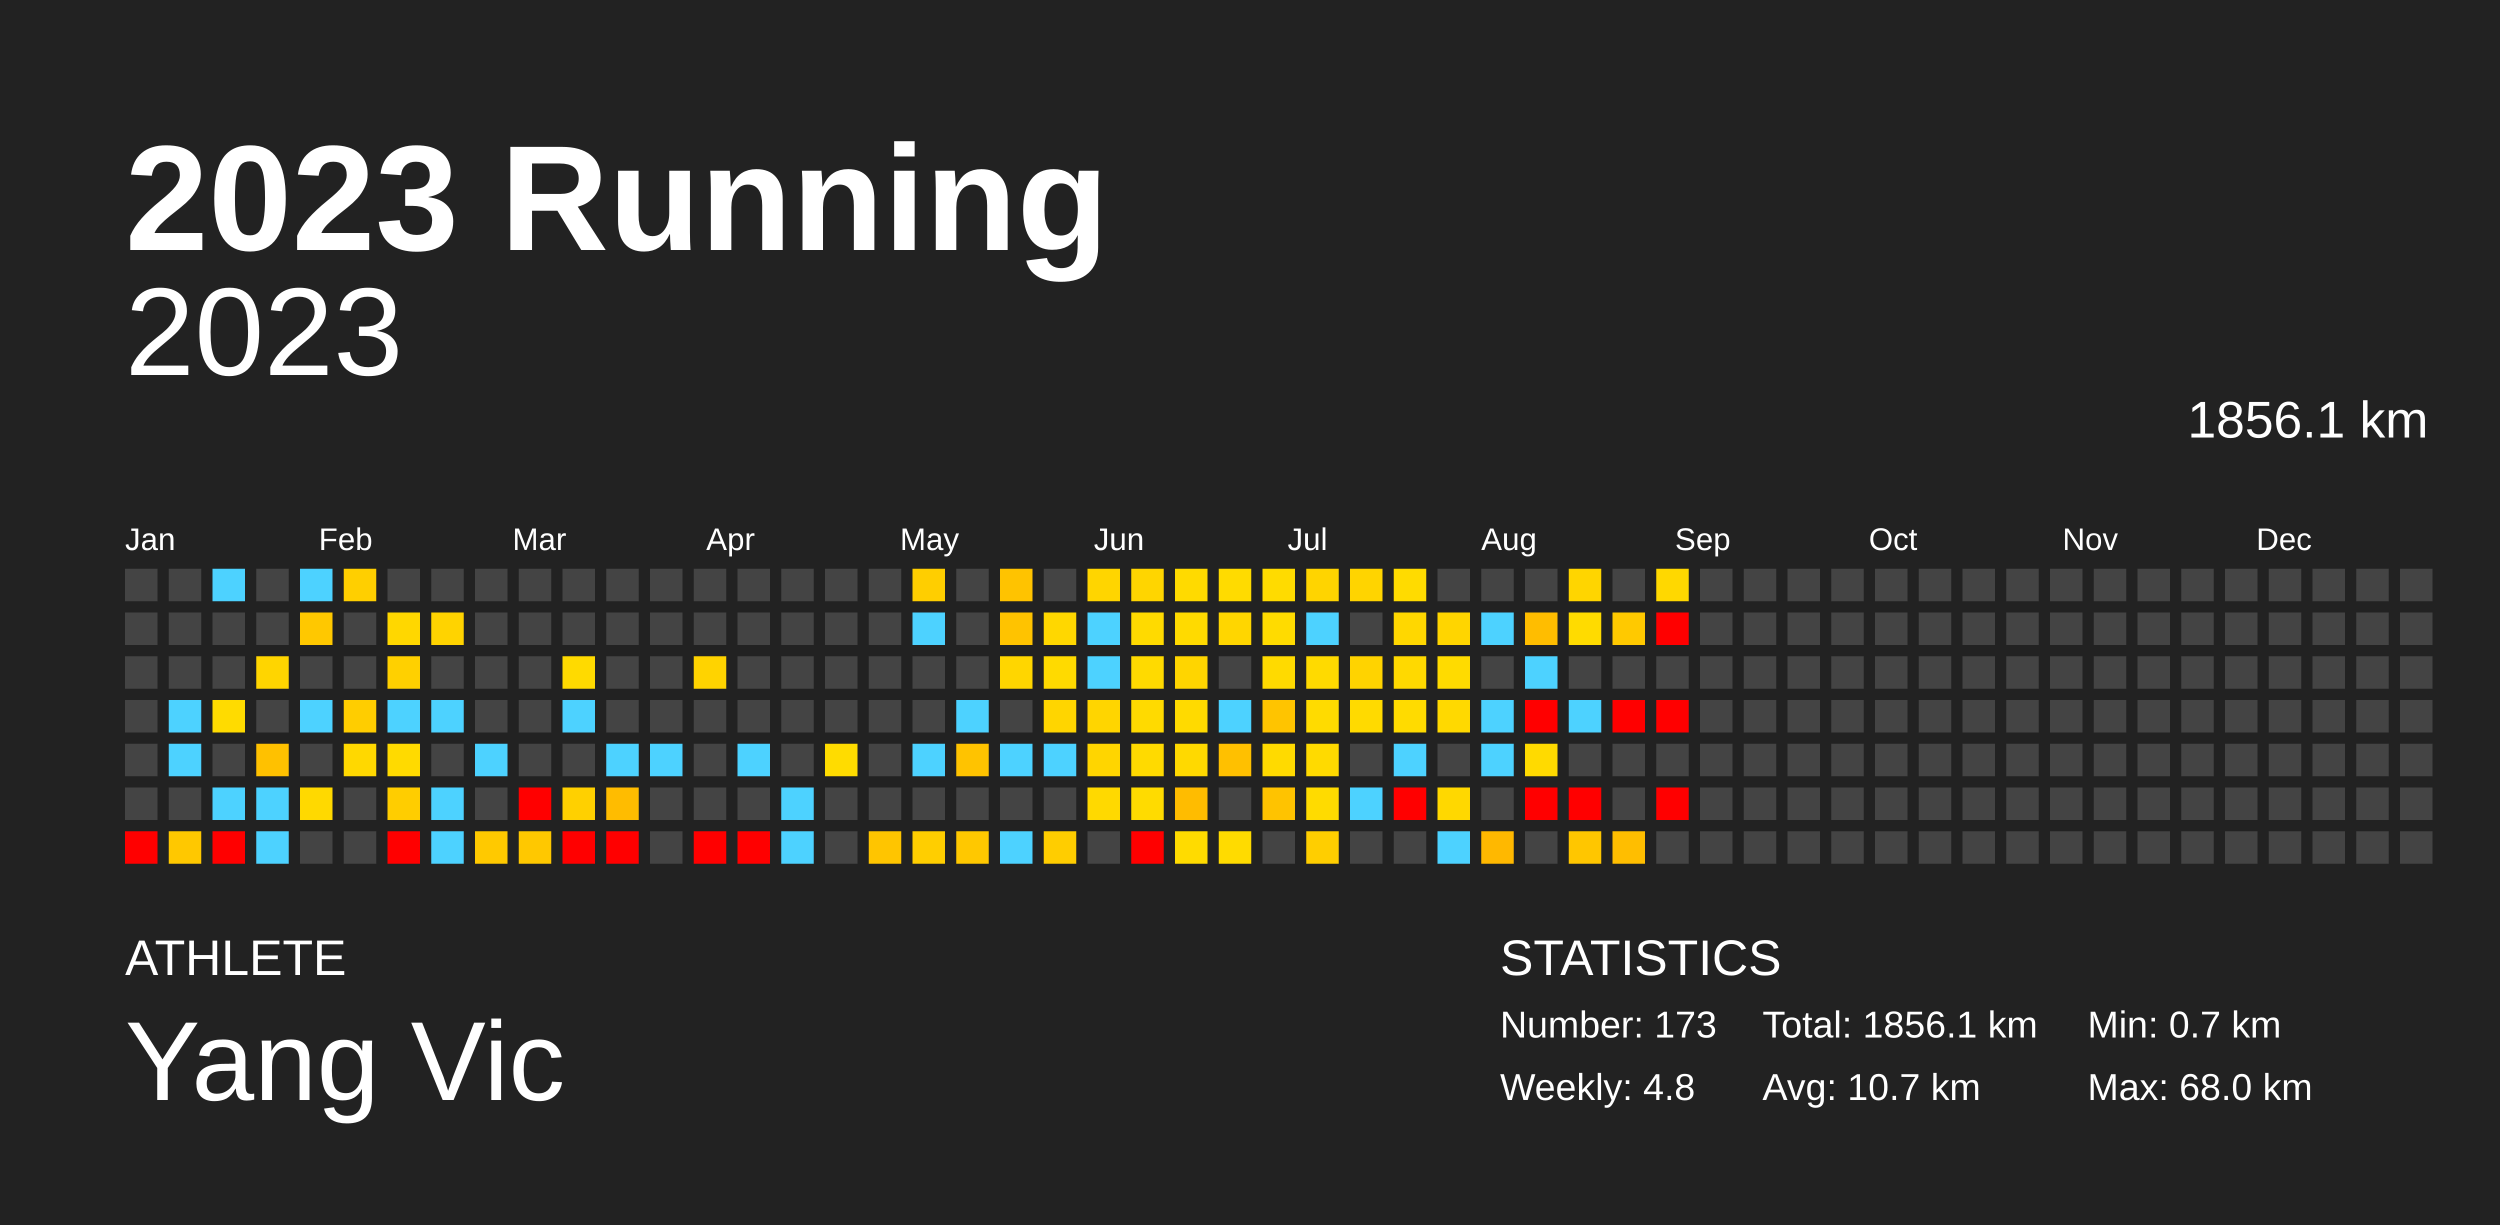
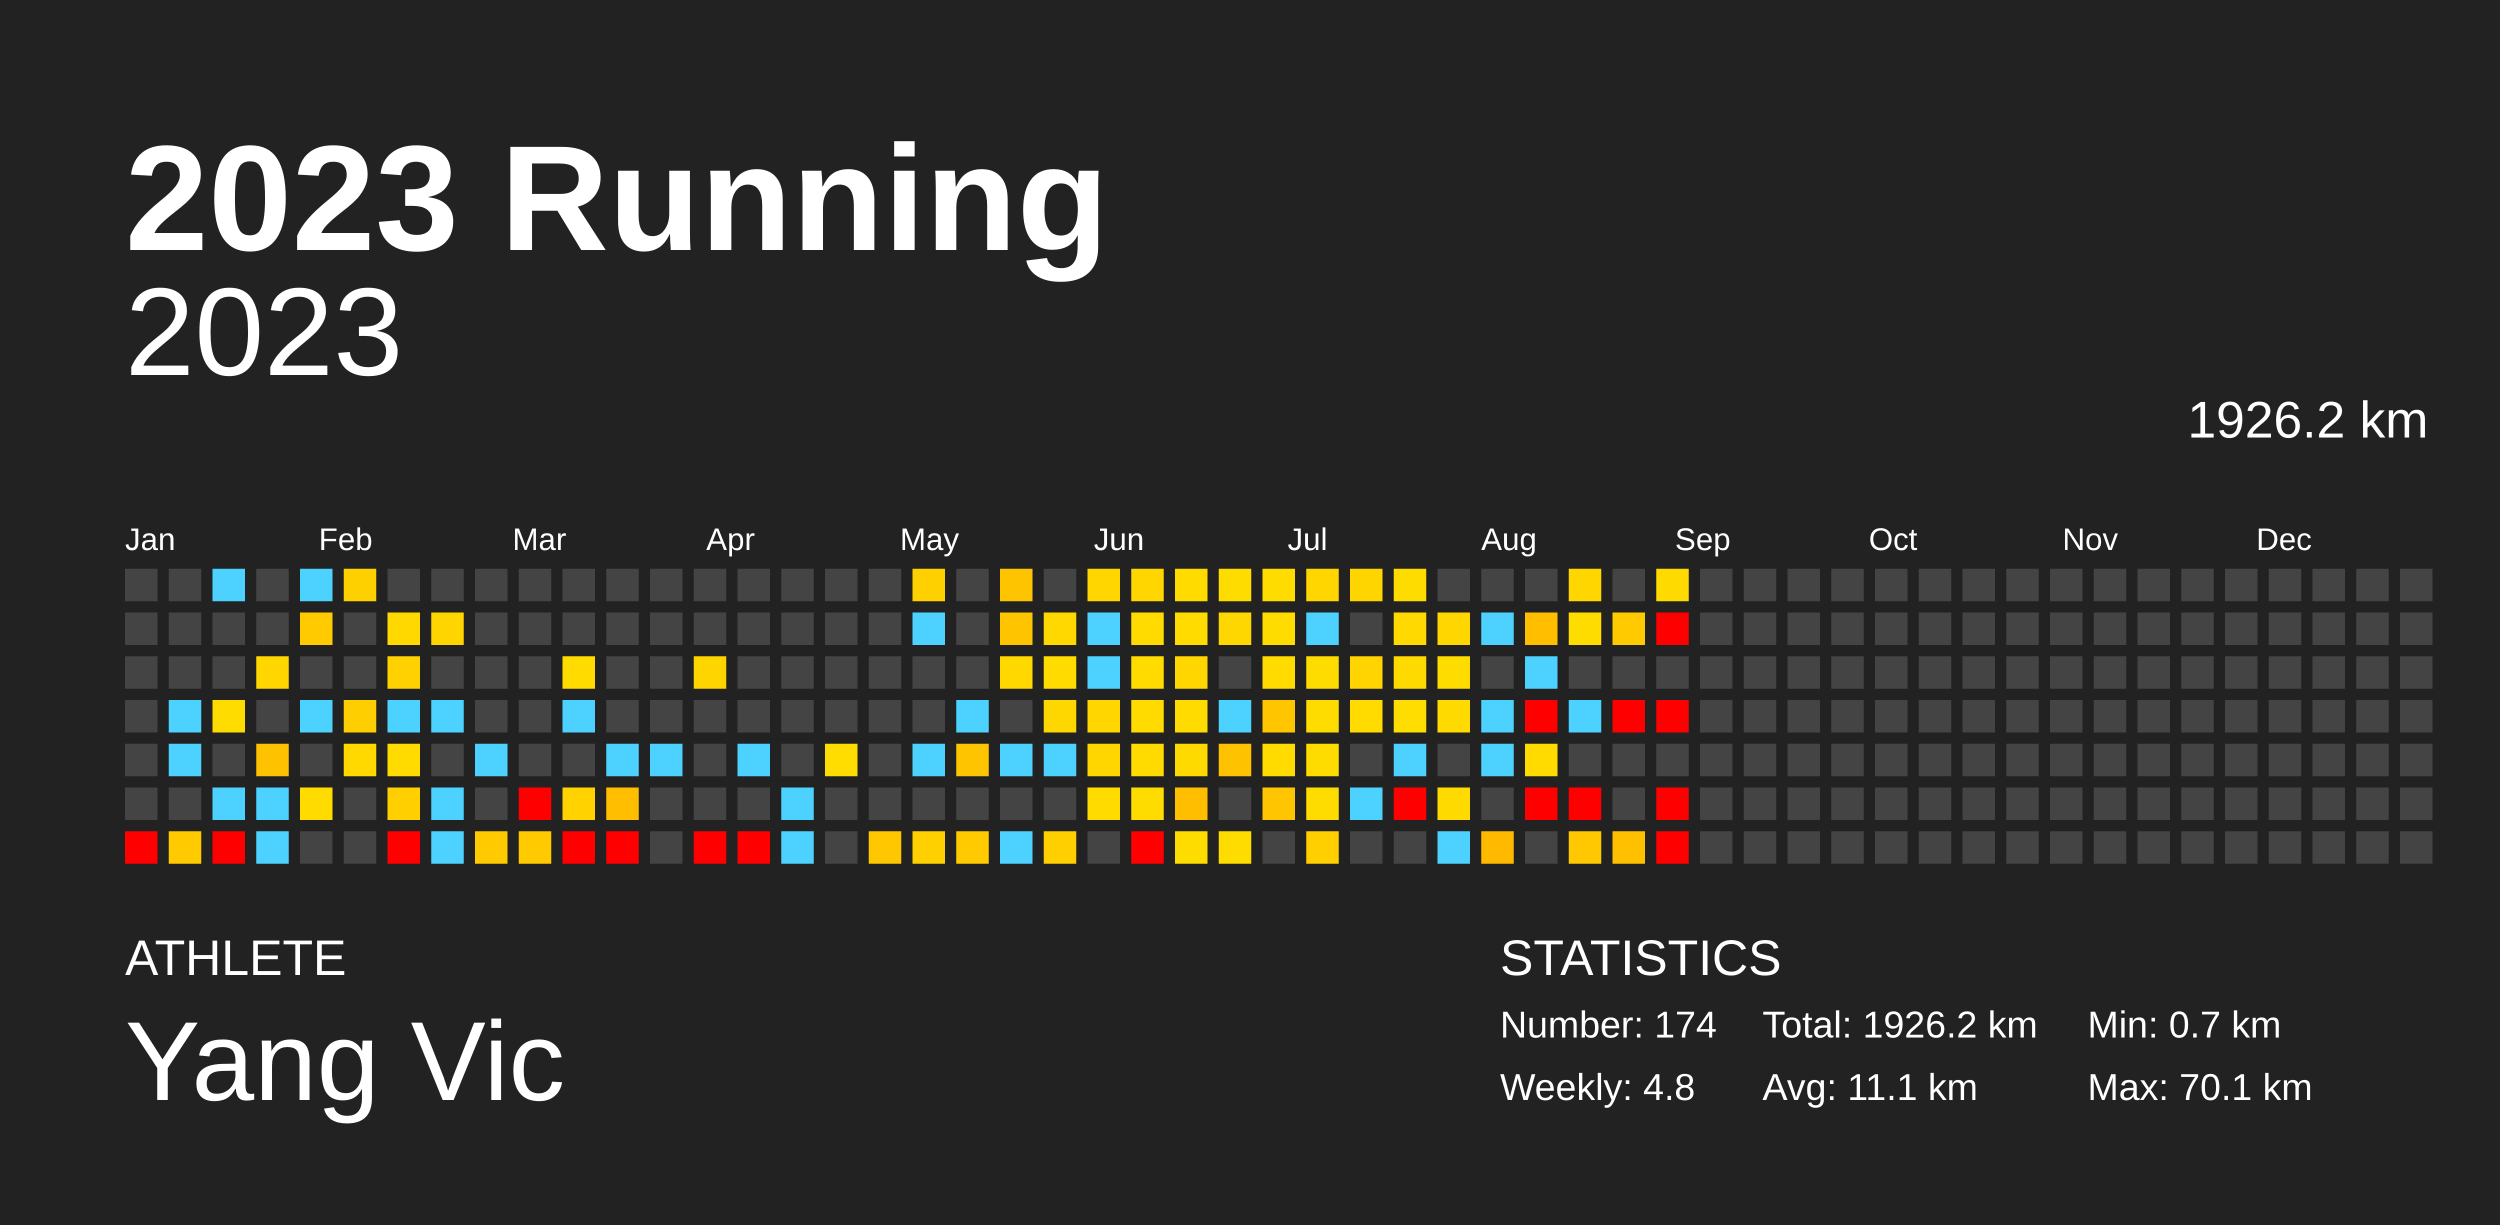
<svg xmlns="http://www.w3.org/2000/svg" baseProfile="full" height="98mm" version="1.1" viewBox="0,0,200,98" width="200mm">
  <defs />
  <rect fill="#222222" height="98" width="200" x="0" y="0" />
  <text fill="#FFFFFF" style="font-size:12px; font-family:Arial; font-weight:bold;" x="10" y="20">2023 Running</text>
  <text fill="#FFFFFF" style="font-size:4px; font-family:Arial" x="10" y="78">ATHLETE</text>
  <text fill="#FFFFFF" style="font-size:9px; font-family:Arial" x="10" y="88">Yang Vic</text>
  <text fill="#FFFFFF" style="font-size:4px; font-family:Arial" x="120" y="78">STATISTICS</text>
-   <text fill="#FFFFFF" style="font-size:3px; font-family:Arial" x="120" y="83">Number: 173</text>
+   <text fill="#FFFFFF" style="font-size:3px; font-family:Arial" x="120" y="83">Number: 174</text>
  <text fill="#FFFFFF" style="font-size:3px; font-family:Arial" x="120" y="88">Weekly: 4.8</text>
-   <text fill="#FFFFFF" style="font-size:3px; font-family:Arial" x="141" y="83">Total: 1856.1 km</text>
-   <text fill="#FFFFFF" style="font-size:3px; font-family:Arial" x="141" y="88">Avg: 10.7 km</text>
+   <text fill="#FFFFFF" style="font-size:3px; font-family:Arial" x="141" y="83">Total: 1926.2 km</text>
+   <text fill="#FFFFFF" style="font-size:3px; font-family:Arial" x="141" y="88">Avg: 11.1 km</text>
  <text fill="#FFFFFF" style="font-size:3px; font-family:Arial" x="167" y="83">Min: 0.7 km</text>
-   <text fill="#FFFFFF" style="font-size:3px; font-family:Arial" x="167" y="88">Max: 68.0 km</text>
+   <text fill="#FFFFFF" style="font-size:3px; font-family:Arial" x="167" y="88">Max: 70.1 km</text>
  <text alignment-baseline="hanging" fill="#FFFFFF" style="font-size:10.0px; font-family:Arial;" x="10" y="30">2023</text>
-   <text alignment-baseline="hanging" fill="#FFFFFF" style="font-size:4.125px; font-family:Arial;" x="175" y="35">1856.1 km</text>
+   <text alignment-baseline="hanging" fill="#FFFFFF" style="font-size:4.125px; font-family:Arial;" x="175" y="35">1926.2 km</text>
  <text fill="#FFFFFF" style="font-size:2.5px; font-family:Arial" x="10.0" y="44">Jan</text>
  <text fill="#FFFFFF" style="font-size:2.5px; font-family:Arial" x="25.5" y="44">Feb</text>
  <text fill="#FFFFFF" style="font-size:2.5px; font-family:Arial" x="41.0" y="44">Mar</text>
  <text fill="#FFFFFF" style="font-size:2.5px; font-family:Arial" x="56.5" y="44">Apr</text>
  <text fill="#FFFFFF" style="font-size:2.5px; font-family:Arial" x="72.0" y="44">May</text>
  <text fill="#FFFFFF" style="font-size:2.5px; font-family:Arial" x="87.5" y="44">Jun</text>
  <text fill="#FFFFFF" style="font-size:2.5px; font-family:Arial" x="103.0" y="44">Jul</text>
  <text fill="#FFFFFF" style="font-size:2.5px; font-family:Arial" x="118.5" y="44">Aug</text>
  <text fill="#FFFFFF" style="font-size:2.5px; font-family:Arial" x="134.0" y="44">Sep</text>
  <text fill="#FFFFFF" style="font-size:2.5px; font-family:Arial" x="149.5" y="44">Oct</text>
  <text fill="#FFFFFF" style="font-size:2.5px; font-family:Arial" x="165.0" y="44">Nov</text>
  <text fill="#FFFFFF" style="font-size:2.5px; font-family:Arial" x="180.5" y="44">Dec</text>
  <rect fill="#444444" height="2.6" width="2.6" x="10.0" y="45.5" />
  <rect fill="#444444" height="2.6" width="2.6" x="10.0" y="49.0" />
  <rect fill="#444444" height="2.6" width="2.6" x="10.0" y="52.5" />
  <rect fill="#444444" height="2.6" width="2.6" x="10.0" y="56.0" />
  <rect fill="#444444" height="2.6" width="2.6" x="10.0" y="59.5" />
  <rect fill="#444444" height="2.6" width="2.6" x="10.0" y="63.0" />
  <rect fill="red" height="2.6" width="2.6" x="10.0" y="66.5" />
  <rect fill="#444444" height="2.6" width="2.6" x="13.5" y="45.5" />
  <rect fill="#444444" height="2.6" width="2.6" x="13.5" y="49.0" />
  <rect fill="#444444" height="2.6" width="2.6" x="13.5" y="52.5" />
  <rect fill="#4dd2ff" height="2.6" width="2.6" x="13.5" y="56.0" />
  <rect fill="#4dd2ff" height="2.6" width="2.6" x="13.5" y="59.5" />
  <rect fill="#444444" height="2.6" width="2.6" x="13.5" y="63.0" />
-   <rect fill="#ffc800" height="2.6" width="2.6" x="13.5" y="66.5" />
+   <rect fill="#ffca00" height="2.6" width="2.6" x="13.5" y="66.5" />
  <rect fill="#4dd2ff" height="2.6" width="2.6" x="17.0" y="45.5" />
  <rect fill="#444444" height="2.6" width="2.6" x="17.0" y="49.0" />
  <rect fill="#444444" height="2.6" width="2.6" x="17.0" y="52.5" />
-   <rect fill="#ffdb00" height="2.6" width="2.6" x="17.0" y="56.0" />
+   <rect fill="#ffdc00" height="2.6" width="2.6" x="17.0" y="56.0" />
  <rect fill="#444444" height="2.6" width="2.6" x="17.0" y="59.5" />
  <rect fill="#4dd2ff" height="2.6" width="2.6" x="17.0" y="63.0" />
  <rect fill="red" height="2.6" width="2.6" x="17.0" y="66.5" />
  <rect fill="#444444" height="2.6" width="2.6" x="20.5" y="45.5" />
  <rect fill="#444444" height="2.6" width="2.6" x="20.5" y="49.0" />
-   <rect fill="#ffd500" height="2.6" width="2.6" x="20.5" y="52.5" />
+   <rect fill="#ffd600" height="2.6" width="2.6" x="20.5" y="52.5" />
  <rect fill="#444444" height="2.6" width="2.6" x="20.5" y="56.0" />
-   <rect fill="#ffc100" height="2.6" width="2.6" x="20.5" y="59.5" />
+   <rect fill="#ffc200" height="2.6" width="2.6" x="20.5" y="59.5" />
  <rect fill="#4dd2ff" height="2.6" width="2.6" x="20.5" y="63.0" />
  <rect fill="#4dd2ff" height="2.6" width="2.6" x="20.5" y="66.5" />
  <rect fill="#4dd2ff" height="2.6" width="2.6" x="24.0" y="45.5" />
-   <rect fill="#ffc800" height="2.6" width="2.6" x="24.0" y="49.0" />
+   <rect fill="#ffca00" height="2.6" width="2.6" x="24.0" y="49.0" />
  <rect fill="#444444" height="2.6" width="2.6" x="24.0" y="52.5" />
  <rect fill="#4dd2ff" height="2.6" width="2.6" x="24.0" y="56.0" />
  <rect fill="#444444" height="2.6" width="2.6" x="24.0" y="59.5" />
-   <rect fill="#ffd900" height="2.6" width="2.6" x="24.0" y="63.0" />
+   <rect fill="#ffdb00" height="2.6" width="2.6" x="24.0" y="63.0" />
  <rect fill="#444444" height="2.6" width="2.6" x="24.0" y="66.5" />
-   <rect fill="#ffcf00" height="2.6" width="2.6" x="27.5" y="45.5" />
+   <rect fill="#ffd000" height="2.6" width="2.6" x="27.5" y="45.5" />
  <rect fill="#444444" height="2.6" width="2.6" x="27.5" y="49.0" />
  <rect fill="#444444" height="2.6" width="2.6" x="27.5" y="52.5" />
-   <rect fill="#ffcd00" height="2.6" width="2.6" x="27.5" y="56.0" />
-   <rect fill="#ffd800" height="2.6" width="2.6" x="27.5" y="59.5" />
+   <rect fill="#ffce00" height="2.6" width="2.6" x="27.5" y="56.0" />
+   <rect fill="#ffd900" height="2.6" width="2.6" x="27.5" y="59.5" />
  <rect fill="#444444" height="2.6" width="2.6" x="27.5" y="63.0" />
  <rect fill="#444444" height="2.6" width="2.6" x="27.5" y="66.5" />
  <rect fill="#444444" height="2.6" width="2.6" x="31.0" y="45.5" />
-   <rect fill="#ffd700" height="2.6" width="2.6" x="31.0" y="49.0" />
-   <rect fill="#ffd000" height="2.6" width="2.6" x="31.0" y="52.5" />
+   <rect fill="#ffd800" height="2.6" width="2.6" x="31.0" y="49.0" />
+   <rect fill="#ffd100" height="2.6" width="2.6" x="31.0" y="52.5" />
  <rect fill="#4dd2ff" height="2.6" width="2.6" x="31.0" y="56.0" />
-   <rect fill="#ffda00" height="2.6" width="2.6" x="31.0" y="59.5" />
-   <rect fill="#ffcd00" height="2.6" width="2.6" x="31.0" y="63.0" />
+   <rect fill="#ffdb00" height="2.6" width="2.6" x="31.0" y="59.5" />
+   <rect fill="#ffcf00" height="2.6" width="2.6" x="31.0" y="63.0" />
  <rect fill="red" height="2.6" width="2.6" x="31.0" y="66.5" />
  <rect fill="#444444" height="2.6" width="2.6" x="34.5" y="45.5" />
-   <rect fill="#ffd300" height="2.6" width="2.6" x="34.5" y="49.0" />
+   <rect fill="#ffd500" height="2.6" width="2.6" x="34.5" y="49.0" />
  <rect fill="#444444" height="2.6" width="2.6" x="34.5" y="52.5" />
  <rect fill="#4dd2ff" height="2.6" width="2.6" x="34.5" y="56.0" />
  <rect fill="#444444" height="2.6" width="2.6" x="34.5" y="59.5" />
  <rect fill="#4dd2ff" height="2.6" width="2.6" x="34.5" y="63.0" />
  <rect fill="#4dd2ff" height="2.6" width="2.6" x="34.5" y="66.5" />
  <rect fill="#444444" height="2.6" width="2.6" x="38.0" y="45.5" />
  <rect fill="#444444" height="2.6" width="2.6" x="38.0" y="49.0" />
  <rect fill="#444444" height="2.6" width="2.6" x="38.0" y="52.5" />
  <rect fill="#444444" height="2.6" width="2.6" x="38.0" y="56.0" />
  <rect fill="#4dd2ff" height="2.6" width="2.6" x="38.0" y="59.5" />
  <rect fill="#444444" height="2.6" width="2.6" x="38.0" y="63.0" />
-   <rect fill="#ffc900" height="2.6" width="2.6" x="38.0" y="66.5" />
+   <rect fill="#ffca00" height="2.6" width="2.6" x="38.0" y="66.5" />
  <rect fill="#444444" height="2.6" width="2.6" x="41.5" y="45.5" />
  <rect fill="#444444" height="2.6" width="2.6" x="41.5" y="49.0" />
  <rect fill="#444444" height="2.6" width="2.6" x="41.5" y="52.5" />
  <rect fill="#444444" height="2.6" width="2.6" x="41.5" y="56.0" />
  <rect fill="#444444" height="2.6" width="2.6" x="41.5" y="59.5" />
  <rect fill="red" height="2.6" width="2.6" x="41.5" y="63.0" />
-   <rect fill="#ffc800" height="2.6" width="2.6" x="41.5" y="66.5" />
+   <rect fill="#ffca00" height="2.6" width="2.6" x="41.5" y="66.5" />
  <rect fill="#444444" height="2.6" width="2.6" x="45.0" y="45.5" />
  <rect fill="#444444" height="2.6" width="2.6" x="45.0" y="49.0" />
-   <rect fill="#ffda00" height="2.6" width="2.6" x="45.0" y="52.5" />
+   <rect fill="#ffdb00" height="2.6" width="2.6" x="45.0" y="52.5" />
  <rect fill="#4dd2ff" height="2.6" width="2.6" x="45.0" y="56.0" />
  <rect fill="#444444" height="2.6" width="2.6" x="45.0" y="59.5" />
-   <rect fill="#ffd000" height="2.6" width="2.6" x="45.0" y="63.0" />
+   <rect fill="#ffd200" height="2.6" width="2.6" x="45.0" y="63.0" />
  <rect fill="red" height="2.6" width="2.6" x="45.0" y="66.5" />
  <rect fill="#444444" height="2.6" width="2.6" x="48.5" y="45.5" />
  <rect fill="#444444" height="2.6" width="2.6" x="48.5" y="49.0" />
  <rect fill="#444444" height="2.6" width="2.6" x="48.5" y="52.5" />
  <rect fill="#444444" height="2.6" width="2.6" x="48.5" y="56.0" />
  <rect fill="#4dd2ff" height="2.6" width="2.6" x="48.5" y="59.5" />
-   <rect fill="#ffbc00" height="2.6" width="2.6" x="48.5" y="63.0" />
+   <rect fill="#ffbe00" height="2.6" width="2.6" x="48.5" y="63.0" />
  <rect fill="red" height="2.6" width="2.6" x="48.5" y="66.5" />
  <rect fill="#444444" height="2.6" width="2.6" x="52.0" y="45.5" />
  <rect fill="#444444" height="2.6" width="2.6" x="52.0" y="49.0" />
  <rect fill="#444444" height="2.6" width="2.6" x="52.0" y="52.5" />
  <rect fill="#444444" height="2.6" width="2.6" x="52.0" y="56.0" />
  <rect fill="#4dd2ff" height="2.6" width="2.6" x="52.0" y="59.5" />
  <rect fill="#444444" height="2.6" width="2.6" x="52.0" y="63.0" />
  <rect fill="#444444" height="2.6" width="2.6" x="52.0" y="66.5" />
  <rect fill="#444444" height="2.6" width="2.6" x="55.5" y="45.5" />
  <rect fill="#444444" height="2.6" width="2.6" x="55.5" y="49.0" />
-   <rect fill="#ffd300" height="2.6" width="2.6" x="55.5" y="52.5" />
+   <rect fill="#ffd500" height="2.6" width="2.6" x="55.5" y="52.5" />
  <rect fill="#444444" height="2.6" width="2.6" x="55.5" y="56.0" />
  <rect fill="#444444" height="2.6" width="2.6" x="55.5" y="59.5" />
  <rect fill="#444444" height="2.6" width="2.6" x="55.5" y="63.0" />
  <rect fill="red" height="2.6" width="2.6" x="55.5" y="66.5" />
  <rect fill="#444444" height="2.6" width="2.6" x="59.0" y="45.5" />
  <rect fill="#444444" height="2.6" width="2.6" x="59.0" y="49.0" />
  <rect fill="#444444" height="2.6" width="2.6" x="59.0" y="52.5" />
  <rect fill="#444444" height="2.6" width="2.6" x="59.0" y="56.0" />
  <rect fill="#4dd2ff" height="2.6" width="2.6" x="59.0" y="59.5" />
  <rect fill="#444444" height="2.6" width="2.6" x="59.0" y="63.0" />
  <rect fill="red" height="2.6" width="2.6" x="59.0" y="66.5" />
  <rect fill="#444444" height="2.6" width="2.6" x="62.5" y="45.5" />
  <rect fill="#444444" height="2.6" width="2.6" x="62.5" y="49.0" />
  <rect fill="#444444" height="2.6" width="2.6" x="62.5" y="52.5" />
  <rect fill="#444444" height="2.6" width="2.6" x="62.5" y="56.0" />
  <rect fill="#444444" height="2.6" width="2.6" x="62.5" y="59.5" />
  <rect fill="#4dd2ff" height="2.6" width="2.6" x="62.5" y="63.0" />
  <rect fill="#4dd2ff" height="2.6" width="2.6" x="62.5" y="66.5" />
  <rect fill="#444444" height="2.6" width="2.6" x="66.0" y="45.5" />
  <rect fill="#444444" height="2.6" width="2.6" x="66.0" y="49.0" />
  <rect fill="#444444" height="2.6" width="2.6" x="66.0" y="52.5" />
  <rect fill="#444444" height="2.6" width="2.6" x="66.0" y="56.0" />
-   <rect fill="#ffdc00" height="2.6" width="2.6" x="66.0" y="59.5" />
+   <rect fill="#ffdd00" height="2.6" width="2.6" x="66.0" y="59.5" />
  <rect fill="#444444" height="2.6" width="2.6" x="66.0" y="63.0" />
  <rect fill="#444444" height="2.6" width="2.6" x="66.0" y="66.5" />
  <rect fill="#444444" height="2.6" width="2.6" x="69.5" y="45.5" />
  <rect fill="#444444" height="2.6" width="2.6" x="69.5" y="49.0" />
  <rect fill="#444444" height="2.6" width="2.6" x="69.5" y="52.5" />
  <rect fill="#444444" height="2.6" width="2.6" x="69.5" y="56.0" />
  <rect fill="#444444" height="2.6" width="2.6" x="69.5" y="59.5" />
  <rect fill="#444444" height="2.6" width="2.6" x="69.5" y="63.0" />
-   <rect fill="#ffc500" height="2.6" width="2.6" x="69.5" y="66.5" />
-   <rect fill="#ffce00" height="2.6" width="2.6" x="73.0" y="45.5" />
+   <rect fill="#ffc700" height="2.6" width="2.6" x="69.5" y="66.5" />
+   <rect fill="#ffd000" height="2.6" width="2.6" x="73.0" y="45.5" />
  <rect fill="#4dd2ff" height="2.6" width="2.6" x="73.0" y="49.0" />
  <rect fill="#444444" height="2.6" width="2.6" x="73.0" y="52.5" />
  <rect fill="#444444" height="2.6" width="2.6" x="73.0" y="56.0" />
  <rect fill="#4dd2ff" height="2.6" width="2.6" x="73.0" y="59.5" />
  <rect fill="#444444" height="2.6" width="2.6" x="73.0" y="63.0" />
-   <rect fill="#ffce00" height="2.6" width="2.6" x="73.0" y="66.5" />
+   <rect fill="#ffd000" height="2.6" width="2.6" x="73.0" y="66.5" />
  <rect fill="#444444" height="2.6" width="2.6" x="76.5" y="45.5" />
  <rect fill="#444444" height="2.6" width="2.6" x="76.5" y="49.0" />
  <rect fill="#444444" height="2.6" width="2.6" x="76.5" y="52.5" />
  <rect fill="#4dd2ff" height="2.6" width="2.6" x="76.5" y="56.0" />
-   <rect fill="#ffc300" height="2.6" width="2.6" x="76.5" y="59.5" />
+   <rect fill="#ffc400" height="2.6" width="2.6" x="76.5" y="59.5" />
  <rect fill="#444444" height="2.6" width="2.6" x="76.5" y="63.0" />
-   <rect fill="#ffc800" height="2.6" width="2.6" x="76.5" y="66.5" />
-   <rect fill="#ffc300" height="2.6" width="2.6" x="80.0" y="45.5" />
-   <rect fill="#ffc300" height="2.6" width="2.6" x="80.0" y="49.0" />
-   <rect fill="#ffd600" height="2.6" width="2.6" x="80.0" y="52.5" />
+   <rect fill="#ffca00" height="2.6" width="2.6" x="76.5" y="66.5" />
+   <rect fill="#ffc400" height="2.6" width="2.6" x="80.0" y="45.5" />
+   <rect fill="#ffc400" height="2.6" width="2.6" x="80.0" y="49.0" />
+   <rect fill="#ffd800" height="2.6" width="2.6" x="80.0" y="52.5" />
  <rect fill="#444444" height="2.6" width="2.6" x="80.0" y="56.0" />
  <rect fill="#4dd2ff" height="2.6" width="2.6" x="80.0" y="59.5" />
  <rect fill="#444444" height="2.6" width="2.6" x="80.0" y="63.0" />
  <rect fill="#4dd2ff" height="2.6" width="2.6" x="80.0" y="66.5" />
  <rect fill="#444444" height="2.6" width="2.6" x="83.5" y="45.5" />
-   <rect fill="#ffd700" height="2.6" width="2.6" x="83.5" y="49.0" />
-   <rect fill="#ffda00" height="2.6" width="2.6" x="83.5" y="52.5" />
-   <rect fill="#ffd500" height="2.6" width="2.6" x="83.5" y="56.0" />
+   <rect fill="#ffd800" height="2.6" width="2.6" x="83.5" y="49.0" />
+   <rect fill="#ffdb00" height="2.6" width="2.6" x="83.5" y="52.5" />
+   <rect fill="#ffd700" height="2.6" width="2.6" x="83.5" y="56.0" />
  <rect fill="#4dd2ff" height="2.6" width="2.6" x="83.5" y="59.5" />
  <rect fill="#444444" height="2.6" width="2.6" x="83.5" y="63.0" />
-   <rect fill="#ffcd00" height="2.6" width="2.6" x="83.5" y="66.5" />
-   <rect fill="#ffd500" height="2.6" width="2.6" x="87.0" y="45.5" />
+   <rect fill="#ffcf00" height="2.6" width="2.6" x="83.5" y="66.5" />
+   <rect fill="#ffd600" height="2.6" width="2.6" x="87.0" y="45.5" />
  <rect fill="#4dd2ff" height="2.6" width="2.6" x="87.0" y="49.0" />
  <rect fill="#4dd2ff" height="2.6" width="2.6" x="87.0" y="52.5" />
-   <rect fill="#ffd500" height="2.6" width="2.6" x="87.0" y="56.0" />
-   <rect fill="#ffd500" height="2.6" width="2.6" x="87.0" y="59.5" />
-   <rect fill="#ffd900" height="2.6" width="2.6" x="87.0" y="63.0" />
+   <rect fill="#ffd600" height="2.6" width="2.6" x="87.0" y="56.0" />
+   <rect fill="#ffd600" height="2.6" width="2.6" x="87.0" y="59.5" />
+   <rect fill="#ffdb00" height="2.6" width="2.6" x="87.0" y="63.0" />
  <rect fill="#444444" height="2.6" width="2.6" x="87.0" y="66.5" />
-   <rect fill="#ffd500" height="2.6" width="2.6" x="90.5" y="45.5" />
-   <rect fill="#ffda00" height="2.6" width="2.6" x="90.5" y="49.0" />
-   <rect fill="#ffda00" height="2.6" width="2.6" x="90.5" y="52.5" />
-   <rect fill="#ffda00" height="2.6" width="2.6" x="90.5" y="56.0" />
-   <rect fill="#ffda00" height="2.6" width="2.6" x="90.5" y="59.5" />
-   <rect fill="#ffdb00" height="2.6" width="2.6" x="90.5" y="63.0" />
+   <rect fill="#ffd600" height="2.6" width="2.6" x="90.5" y="45.5" />
+   <rect fill="#ffdb00" height="2.6" width="2.6" x="90.5" y="49.0" />
+   <rect fill="#ffdb00" height="2.6" width="2.6" x="90.5" y="52.5" />
+   <rect fill="#ffdb00" height="2.6" width="2.6" x="90.5" y="56.0" />
+   <rect fill="#ffdb00" height="2.6" width="2.6" x="90.5" y="59.5" />
+   <rect fill="#ffdc00" height="2.6" width="2.6" x="90.5" y="63.0" />
  <rect fill="red" height="2.6" width="2.6" x="90.5" y="66.5" />
-   <rect fill="#ffda00" height="2.6" width="2.6" x="94.0" y="45.5" />
-   <rect fill="#ffda00" height="2.6" width="2.6" x="94.0" y="49.0" />
-   <rect fill="#ffd500" height="2.6" width="2.6" x="94.0" y="52.5" />
-   <rect fill="#ffda00" height="2.6" width="2.6" x="94.0" y="56.0" />
-   <rect fill="#ffd900" height="2.6" width="2.6" x="94.0" y="59.5" />
-   <rect fill="#ffbc00" height="2.6" width="2.6" x="94.0" y="63.0" />
-   <rect fill="#ffdb00" height="2.6" width="2.6" x="94.0" y="66.5" />
-   <rect fill="#ffdb00" height="2.6" width="2.6" x="97.5" y="45.5" />
-   <rect fill="#ffd600" height="2.6" width="2.6" x="97.5" y="49.0" />
+   <rect fill="#ffdb00" height="2.6" width="2.6" x="94.0" y="45.5" />
+   <rect fill="#ffdb00" height="2.6" width="2.6" x="94.0" y="49.0" />
+   <rect fill="#ffd600" height="2.6" width="2.6" x="94.0" y="52.5" />
+   <rect fill="#ffdb00" height="2.6" width="2.6" x="94.0" y="56.0" />
+   <rect fill="#ffda00" height="2.6" width="2.6" x="94.0" y="59.5" />
+   <rect fill="#ffbe00" height="2.6" width="2.6" x="94.0" y="63.0" />
+   <rect fill="#ffdc00" height="2.6" width="2.6" x="94.0" y="66.5" />
+   <rect fill="#ffdc00" height="2.6" width="2.6" x="97.5" y="45.5" />
+   <rect fill="#ffd700" height="2.6" width="2.6" x="97.5" y="49.0" />
  <rect fill="#444444" height="2.6" width="2.6" x="97.5" y="52.5" />
  <rect fill="#4dd2ff" height="2.6" width="2.6" x="97.5" y="56.0" />
-   <rect fill="#ffc000" height="2.6" width="2.6" x="97.5" y="59.5" />
+   <rect fill="#ffc200" height="2.6" width="2.6" x="97.5" y="59.5" />
  <rect fill="#444444" height="2.6" width="2.6" x="97.5" y="63.0" />
-   <rect fill="#ffdb00" height="2.6" width="2.6" x="97.5" y="66.5" />
-   <rect fill="#ffdb00" height="2.6" width="2.6" x="101.0" y="45.5" />
-   <rect fill="#ffdb00" height="2.6" width="2.6" x="101.0" y="49.0" />
-   <rect fill="#ffda00" height="2.6" width="2.6" x="101.0" y="52.5" />
-   <rect fill="#ffc400" height="2.6" width="2.6" x="101.0" y="56.0" />
-   <rect fill="#ffda00" height="2.6" width="2.6" x="101.0" y="59.5" />
-   <rect fill="#ffc300" height="2.6" width="2.6" x="101.0" y="63.0" />
+   <rect fill="#ffdc00" height="2.6" width="2.6" x="97.5" y="66.5" />
+   <rect fill="#ffdc00" height="2.6" width="2.6" x="101.0" y="45.5" />
+   <rect fill="#ffdc00" height="2.6" width="2.6" x="101.0" y="49.0" />
+   <rect fill="#ffdb00" height="2.6" width="2.6" x="101.0" y="52.5" />
+   <rect fill="#ffc600" height="2.6" width="2.6" x="101.0" y="56.0" />
+   <rect fill="#ffdb00" height="2.6" width="2.6" x="101.0" y="59.5" />
+   <rect fill="#ffc500" height="2.6" width="2.6" x="101.0" y="63.0" />
  <rect fill="#444444" height="2.6" width="2.6" x="101.0" y="66.5" />
-   <rect fill="#ffd400" height="2.6" width="2.6" x="104.5" y="45.5" />
+   <rect fill="#ffd600" height="2.6" width="2.6" x="104.5" y="45.5" />
  <rect fill="#4dd2ff" height="2.6" width="2.6" x="104.5" y="49.0" />
-   <rect fill="#ffda00" height="2.6" width="2.6" x="104.5" y="52.5" />
-   <rect fill="#ffdb00" height="2.6" width="2.6" x="104.5" y="56.0" />
-   <rect fill="#ffda00" height="2.6" width="2.6" x="104.5" y="59.5" />
-   <rect fill="#ffdb00" height="2.6" width="2.6" x="104.5" y="63.0" />
-   <rect fill="#ffce00" height="2.6" width="2.6" x="104.5" y="66.5" />
-   <rect fill="#ffd400" height="2.6" width="2.6" x="108.0" y="45.5" />
+   <rect fill="#ffdc00" height="2.6" width="2.6" x="104.5" y="52.5" />
+   <rect fill="#ffdc00" height="2.6" width="2.6" x="104.5" y="56.0" />
+   <rect fill="#ffdc00" height="2.6" width="2.6" x="104.5" y="59.5" />
+   <rect fill="#ffdc00" height="2.6" width="2.6" x="104.5" y="63.0" />
+   <rect fill="#ffcf00" height="2.6" width="2.6" x="104.5" y="66.5" />
+   <rect fill="#ffd500" height="2.6" width="2.6" x="108.0" y="45.5" />
  <rect fill="#444444" height="2.6" width="2.6" x="108.0" y="49.0" />
-   <rect fill="#ffd300" height="2.6" width="2.6" x="108.0" y="52.5" />
-   <rect fill="#ffda00" height="2.6" width="2.6" x="108.0" y="56.0" />
+   <rect fill="#ffd400" height="2.6" width="2.6" x="108.0" y="52.5" />
+   <rect fill="#ffdb00" height="2.6" width="2.6" x="108.0" y="56.0" />
  <rect fill="#444444" height="2.6" width="2.6" x="108.0" y="59.5" />
  <rect fill="#4dd2ff" height="2.6" width="2.6" x="108.0" y="63.0" />
  <rect fill="#444444" height="2.6" width="2.6" x="108.0" y="66.5" />
-   <rect fill="#ffdb00" height="2.6" width="2.6" x="111.5" y="45.5" />
-   <rect fill="#ffd700" height="2.6" width="2.6" x="111.5" y="49.0" />
-   <rect fill="#ffd900" height="2.6" width="2.6" x="111.5" y="52.5" />
-   <rect fill="#ffdb00" height="2.6" width="2.6" x="111.5" y="56.0" />
+   <rect fill="#ffdc00" height="2.6" width="2.6" x="111.5" y="45.5" />
+   <rect fill="#ffd900" height="2.6" width="2.6" x="111.5" y="49.0" />
+   <rect fill="#ffda00" height="2.6" width="2.6" x="111.5" y="52.5" />
+   <rect fill="#ffdd00" height="2.6" width="2.6" x="111.5" y="56.0" />
  <rect fill="#4dd2ff" height="2.6" width="2.6" x="111.5" y="59.5" />
  <rect fill="red" height="2.6" width="2.6" x="111.5" y="63.0" />
  <rect fill="#444444" height="2.6" width="2.6" x="111.5" y="66.5" />
  <rect fill="#444444" height="2.6" width="2.6" x="115.0" y="45.5" />
-   <rect fill="#ffd500" height="2.6" width="2.6" x="115.0" y="49.0" />
-   <rect fill="#ffdb00" height="2.6" width="2.6" x="115.0" y="52.5" />
-   <rect fill="#ffd900" height="2.6" width="2.6" x="115.0" y="56.0" />
+   <rect fill="#ffd600" height="2.6" width="2.6" x="115.0" y="49.0" />
+   <rect fill="#ffdc00" height="2.6" width="2.6" x="115.0" y="52.5" />
+   <rect fill="#ffda00" height="2.6" width="2.6" x="115.0" y="56.0" />
  <rect fill="#444444" height="2.6" width="2.6" x="115.0" y="59.5" />
-   <rect fill="#ffd800" height="2.6" width="2.6" x="115.0" y="63.0" />
+   <rect fill="#ffda00" height="2.6" width="2.6" x="115.0" y="63.0" />
  <rect fill="#4dd2ff" height="2.6" width="2.6" x="115.0" y="66.5" />
  <rect fill="#444444" height="2.6" width="2.6" x="118.5" y="45.5" />
  <rect fill="#4dd2ff" height="2.6" width="2.6" x="118.5" y="49.0" />
  <rect fill="#444444" height="2.6" width="2.6" x="118.5" y="52.5" />
  <rect fill="#4dd2ff" height="2.6" width="2.6" x="118.5" y="56.0" />
  <rect fill="#4dd2ff" height="2.6" width="2.6" x="118.5" y="59.5" />
  <rect fill="#444444" height="2.6" width="2.6" x="118.5" y="63.0" />
-   <rect fill="#ffb800" height="2.6" width="2.6" x="118.5" y="66.5" />
+   <rect fill="#ffba00" height="2.6" width="2.6" x="118.5" y="66.5" />
  <rect fill="#444444" height="2.6" width="2.6" x="122.0" y="45.5" />
-   <rect fill="#ffbd00" height="2.6" width="2.6" x="122.0" y="49.0" />
+   <rect fill="#ffbf00" height="2.6" width="2.6" x="122.0" y="49.0" />
  <rect fill="#4dd2ff" height="2.6" width="2.6" x="122.0" y="52.5" />
  <rect fill="red" height="2.6" width="2.6" x="122.0" y="56.0" />
-   <rect fill="#ffda00" height="2.6" width="2.6" x="122.0" y="59.5" />
+   <rect fill="#ffdb00" height="2.6" width="2.6" x="122.0" y="59.5" />
  <rect fill="red" height="2.6" width="2.6" x="122.0" y="63.0" />
  <rect fill="#444444" height="2.6" width="2.6" x="122.0" y="66.5" />
-   <rect fill="#ffd500" height="2.6" width="2.6" x="125.5" y="45.5" />
-   <rect fill="#ffdb00" height="2.6" width="2.6" x="125.5" y="49.0" />
+   <rect fill="#ffd600" height="2.6" width="2.6" x="125.5" y="45.5" />
+   <rect fill="#ffdc00" height="2.6" width="2.6" x="125.5" y="49.0" />
  <rect fill="#444444" height="2.6" width="2.6" x="125.5" y="52.5" />
  <rect fill="#4dd2ff" height="2.6" width="2.6" x="125.5" y="56.0" />
  <rect fill="#444444" height="2.6" width="2.6" x="125.5" y="59.5" />
  <rect fill="red" height="2.6" width="2.6" x="125.5" y="63.0" />
-   <rect fill="#ffc600" height="2.6" width="2.6" x="125.5" y="66.5" />
+   <rect fill="#ffc800" height="2.6" width="2.6" x="125.5" y="66.5" />
  <rect fill="#444444" height="2.6" width="2.6" x="129.0" y="45.5" />
-   <rect fill="#ffc900" height="2.6" width="2.6" x="129.0" y="49.0" />
+   <rect fill="#ffcb00" height="2.6" width="2.6" x="129.0" y="49.0" />
  <rect fill="#444444" height="2.6" width="2.6" x="129.0" y="52.5" />
  <rect fill="red" height="2.6" width="2.6" x="129.0" y="56.0" />
  <rect fill="#444444" height="2.6" width="2.6" x="129.0" y="59.5" />
  <rect fill="#444444" height="2.6" width="2.6" x="129.0" y="63.0" />
-   <rect fill="#ffbe00" height="2.6" width="2.6" x="129.0" y="66.5" />
-   <rect fill="#ffd800" height="2.6" width="2.6" x="132.5" y="45.5" />
+   <rect fill="#ffc000" height="2.6" width="2.6" x="129.0" y="66.5" />
+   <rect fill="#ffda00" height="2.6" width="2.6" x="132.5" y="45.5" />
  <rect fill="red" height="2.6" width="2.6" x="132.5" y="49.0" />
  <rect fill="#444444" height="2.6" width="2.6" x="132.5" y="52.5" />
  <rect fill="red" height="2.6" width="2.6" x="132.5" y="56.0" />
  <rect fill="#444444" height="2.6" width="2.6" x="132.5" y="59.5" />
  <rect fill="red" height="2.6" width="2.6" x="132.5" y="63.0" />
-   <rect fill="#444444" height="2.6" width="2.6" x="132.5" y="66.5" />
+   <rect fill="red" height="2.6" width="2.6" x="132.5" y="66.5" />
  <rect fill="#444444" height="2.6" width="2.6" x="136.0" y="45.5" />
  <rect fill="#444444" height="2.6" width="2.6" x="136.0" y="49.0" />
  <rect fill="#444444" height="2.6" width="2.6" x="136.0" y="52.5" />
  <rect fill="#444444" height="2.6" width="2.6" x="136.0" y="56.0" />
  <rect fill="#444444" height="2.6" width="2.6" x="136.0" y="59.5" />
  <rect fill="#444444" height="2.6" width="2.6" x="136.0" y="63.0" />
  <rect fill="#444444" height="2.6" width="2.6" x="136.0" y="66.5" />
  <rect fill="#444444" height="2.6" width="2.6" x="139.5" y="45.5" />
  <rect fill="#444444" height="2.6" width="2.6" x="139.5" y="49.0" />
  <rect fill="#444444" height="2.6" width="2.6" x="139.5" y="52.5" />
  <rect fill="#444444" height="2.6" width="2.6" x="139.5" y="56.0" />
  <rect fill="#444444" height="2.6" width="2.6" x="139.5" y="59.5" />
  <rect fill="#444444" height="2.6" width="2.6" x="139.5" y="63.0" />
  <rect fill="#444444" height="2.6" width="2.6" x="139.5" y="66.5" />
  <rect fill="#444444" height="2.6" width="2.6" x="143.0" y="45.5" />
  <rect fill="#444444" height="2.6" width="2.6" x="143.0" y="49.0" />
  <rect fill="#444444" height="2.6" width="2.6" x="143.0" y="52.5" />
  <rect fill="#444444" height="2.6" width="2.6" x="143.0" y="56.0" />
  <rect fill="#444444" height="2.6" width="2.6" x="143.0" y="59.5" />
  <rect fill="#444444" height="2.6" width="2.6" x="143.0" y="63.0" />
  <rect fill="#444444" height="2.6" width="2.6" x="143.0" y="66.5" />
  <rect fill="#444444" height="2.6" width="2.6" x="146.5" y="45.5" />
  <rect fill="#444444" height="2.6" width="2.6" x="146.5" y="49.0" />
  <rect fill="#444444" height="2.6" width="2.6" x="146.5" y="52.5" />
  <rect fill="#444444" height="2.6" width="2.6" x="146.5" y="56.0" />
  <rect fill="#444444" height="2.6" width="2.6" x="146.5" y="59.5" />
  <rect fill="#444444" height="2.6" width="2.6" x="146.5" y="63.0" />
  <rect fill="#444444" height="2.6" width="2.6" x="146.5" y="66.5" />
  <rect fill="#444444" height="2.6" width="2.6" x="150.0" y="45.5" />
  <rect fill="#444444" height="2.6" width="2.6" x="150.0" y="49.0" />
  <rect fill="#444444" height="2.6" width="2.6" x="150.0" y="52.5" />
  <rect fill="#444444" height="2.6" width="2.6" x="150.0" y="56.0" />
  <rect fill="#444444" height="2.6" width="2.6" x="150.0" y="59.5" />
  <rect fill="#444444" height="2.6" width="2.6" x="150.0" y="63.0" />
  <rect fill="#444444" height="2.6" width="2.6" x="150.0" y="66.5" />
  <rect fill="#444444" height="2.6" width="2.6" x="153.5" y="45.5" />
  <rect fill="#444444" height="2.6" width="2.6" x="153.5" y="49.0" />
  <rect fill="#444444" height="2.6" width="2.6" x="153.5" y="52.5" />
  <rect fill="#444444" height="2.6" width="2.6" x="153.5" y="56.0" />
  <rect fill="#444444" height="2.6" width="2.6" x="153.5" y="59.5" />
  <rect fill="#444444" height="2.6" width="2.6" x="153.5" y="63.0" />
  <rect fill="#444444" height="2.6" width="2.6" x="153.5" y="66.5" />
  <rect fill="#444444" height="2.6" width="2.6" x="157.0" y="45.5" />
  <rect fill="#444444" height="2.6" width="2.6" x="157.0" y="49.0" />
  <rect fill="#444444" height="2.6" width="2.6" x="157.0" y="52.5" />
  <rect fill="#444444" height="2.6" width="2.6" x="157.0" y="56.0" />
  <rect fill="#444444" height="2.6" width="2.6" x="157.0" y="59.5" />
  <rect fill="#444444" height="2.6" width="2.6" x="157.0" y="63.0" />
  <rect fill="#444444" height="2.6" width="2.6" x="157.0" y="66.5" />
  <rect fill="#444444" height="2.6" width="2.6" x="160.5" y="45.5" />
  <rect fill="#444444" height="2.6" width="2.6" x="160.5" y="49.0" />
  <rect fill="#444444" height="2.6" width="2.6" x="160.5" y="52.5" />
  <rect fill="#444444" height="2.6" width="2.6" x="160.5" y="56.0" />
  <rect fill="#444444" height="2.6" width="2.6" x="160.5" y="59.5" />
  <rect fill="#444444" height="2.6" width="2.6" x="160.5" y="63.0" />
  <rect fill="#444444" height="2.6" width="2.6" x="160.5" y="66.5" />
  <rect fill="#444444" height="2.6" width="2.6" x="164.0" y="45.5" />
  <rect fill="#444444" height="2.6" width="2.6" x="164.0" y="49.0" />
  <rect fill="#444444" height="2.6" width="2.6" x="164.0" y="52.5" />
  <rect fill="#444444" height="2.6" width="2.6" x="164.0" y="56.0" />
  <rect fill="#444444" height="2.6" width="2.6" x="164.0" y="59.5" />
  <rect fill="#444444" height="2.6" width="2.6" x="164.0" y="63.0" />
  <rect fill="#444444" height="2.6" width="2.6" x="164.0" y="66.5" />
  <rect fill="#444444" height="2.6" width="2.6" x="167.5" y="45.5" />
  <rect fill="#444444" height="2.6" width="2.6" x="167.5" y="49.0" />
  <rect fill="#444444" height="2.6" width="2.6" x="167.5" y="52.5" />
  <rect fill="#444444" height="2.6" width="2.6" x="167.5" y="56.0" />
  <rect fill="#444444" height="2.6" width="2.6" x="167.5" y="59.5" />
  <rect fill="#444444" height="2.6" width="2.6" x="167.5" y="63.0" />
  <rect fill="#444444" height="2.6" width="2.6" x="167.5" y="66.5" />
  <rect fill="#444444" height="2.6" width="2.6" x="171.0" y="45.5" />
  <rect fill="#444444" height="2.6" width="2.6" x="171.0" y="49.0" />
  <rect fill="#444444" height="2.6" width="2.6" x="171.0" y="52.5" />
  <rect fill="#444444" height="2.6" width="2.6" x="171.0" y="56.0" />
  <rect fill="#444444" height="2.6" width="2.6" x="171.0" y="59.5" />
  <rect fill="#444444" height="2.6" width="2.6" x="171.0" y="63.0" />
  <rect fill="#444444" height="2.6" width="2.6" x="171.0" y="66.5" />
  <rect fill="#444444" height="2.6" width="2.6" x="174.5" y="45.5" />
  <rect fill="#444444" height="2.6" width="2.6" x="174.5" y="49.0" />
  <rect fill="#444444" height="2.6" width="2.6" x="174.5" y="52.5" />
  <rect fill="#444444" height="2.6" width="2.6" x="174.5" y="56.0" />
  <rect fill="#444444" height="2.6" width="2.6" x="174.5" y="59.5" />
  <rect fill="#444444" height="2.6" width="2.6" x="174.5" y="63.0" />
  <rect fill="#444444" height="2.6" width="2.6" x="174.5" y="66.5" />
  <rect fill="#444444" height="2.6" width="2.6" x="178.0" y="45.5" />
  <rect fill="#444444" height="2.6" width="2.6" x="178.0" y="49.0" />
  <rect fill="#444444" height="2.6" width="2.6" x="178.0" y="52.5" />
  <rect fill="#444444" height="2.6" width="2.6" x="178.0" y="56.0" />
  <rect fill="#444444" height="2.6" width="2.6" x="178.0" y="59.5" />
  <rect fill="#444444" height="2.6" width="2.6" x="178.0" y="63.0" />
  <rect fill="#444444" height="2.6" width="2.6" x="178.0" y="66.5" />
  <rect fill="#444444" height="2.6" width="2.6" x="181.5" y="45.5" />
  <rect fill="#444444" height="2.6" width="2.6" x="181.5" y="49.0" />
  <rect fill="#444444" height="2.6" width="2.6" x="181.5" y="52.5" />
  <rect fill="#444444" height="2.6" width="2.6" x="181.5" y="56.0" />
  <rect fill="#444444" height="2.6" width="2.6" x="181.5" y="59.5" />
  <rect fill="#444444" height="2.6" width="2.6" x="181.5" y="63.0" />
  <rect fill="#444444" height="2.6" width="2.6" x="181.5" y="66.5" />
  <rect fill="#444444" height="2.6" width="2.6" x="185.0" y="45.5" />
  <rect fill="#444444" height="2.6" width="2.6" x="185.0" y="49.0" />
  <rect fill="#444444" height="2.6" width="2.6" x="185.0" y="52.5" />
  <rect fill="#444444" height="2.6" width="2.6" x="185.0" y="56.0" />
  <rect fill="#444444" height="2.6" width="2.6" x="185.0" y="59.5" />
  <rect fill="#444444" height="2.6" width="2.6" x="185.0" y="63.0" />
  <rect fill="#444444" height="2.6" width="2.6" x="185.0" y="66.5" />
  <rect fill="#444444" height="2.6" width="2.6" x="188.5" y="45.5" />
  <rect fill="#444444" height="2.6" width="2.6" x="188.5" y="49.0" />
  <rect fill="#444444" height="2.6" width="2.6" x="188.5" y="52.5" />
  <rect fill="#444444" height="2.6" width="2.6" x="188.5" y="56.0" />
  <rect fill="#444444" height="2.6" width="2.6" x="188.5" y="59.5" />
  <rect fill="#444444" height="2.6" width="2.6" x="188.5" y="63.0" />
  <rect fill="#444444" height="2.6" width="2.6" x="188.5" y="66.5" />
  <rect fill="#444444" height="2.6" width="2.6" x="192.0" y="45.5" />
  <rect fill="#444444" height="2.6" width="2.6" x="192.0" y="49.0" />
  <rect fill="#444444" height="2.6" width="2.6" x="192.0" y="52.5" />
  <rect fill="#444444" height="2.6" width="2.6" x="192.0" y="56.0" />
  <rect fill="#444444" height="2.6" width="2.6" x="192.0" y="59.5" />
  <rect fill="#444444" height="2.6" width="2.6" x="192.0" y="63.0" />
  <rect fill="#444444" height="2.6" width="2.6" x="192.0" y="66.5" />
</svg>
